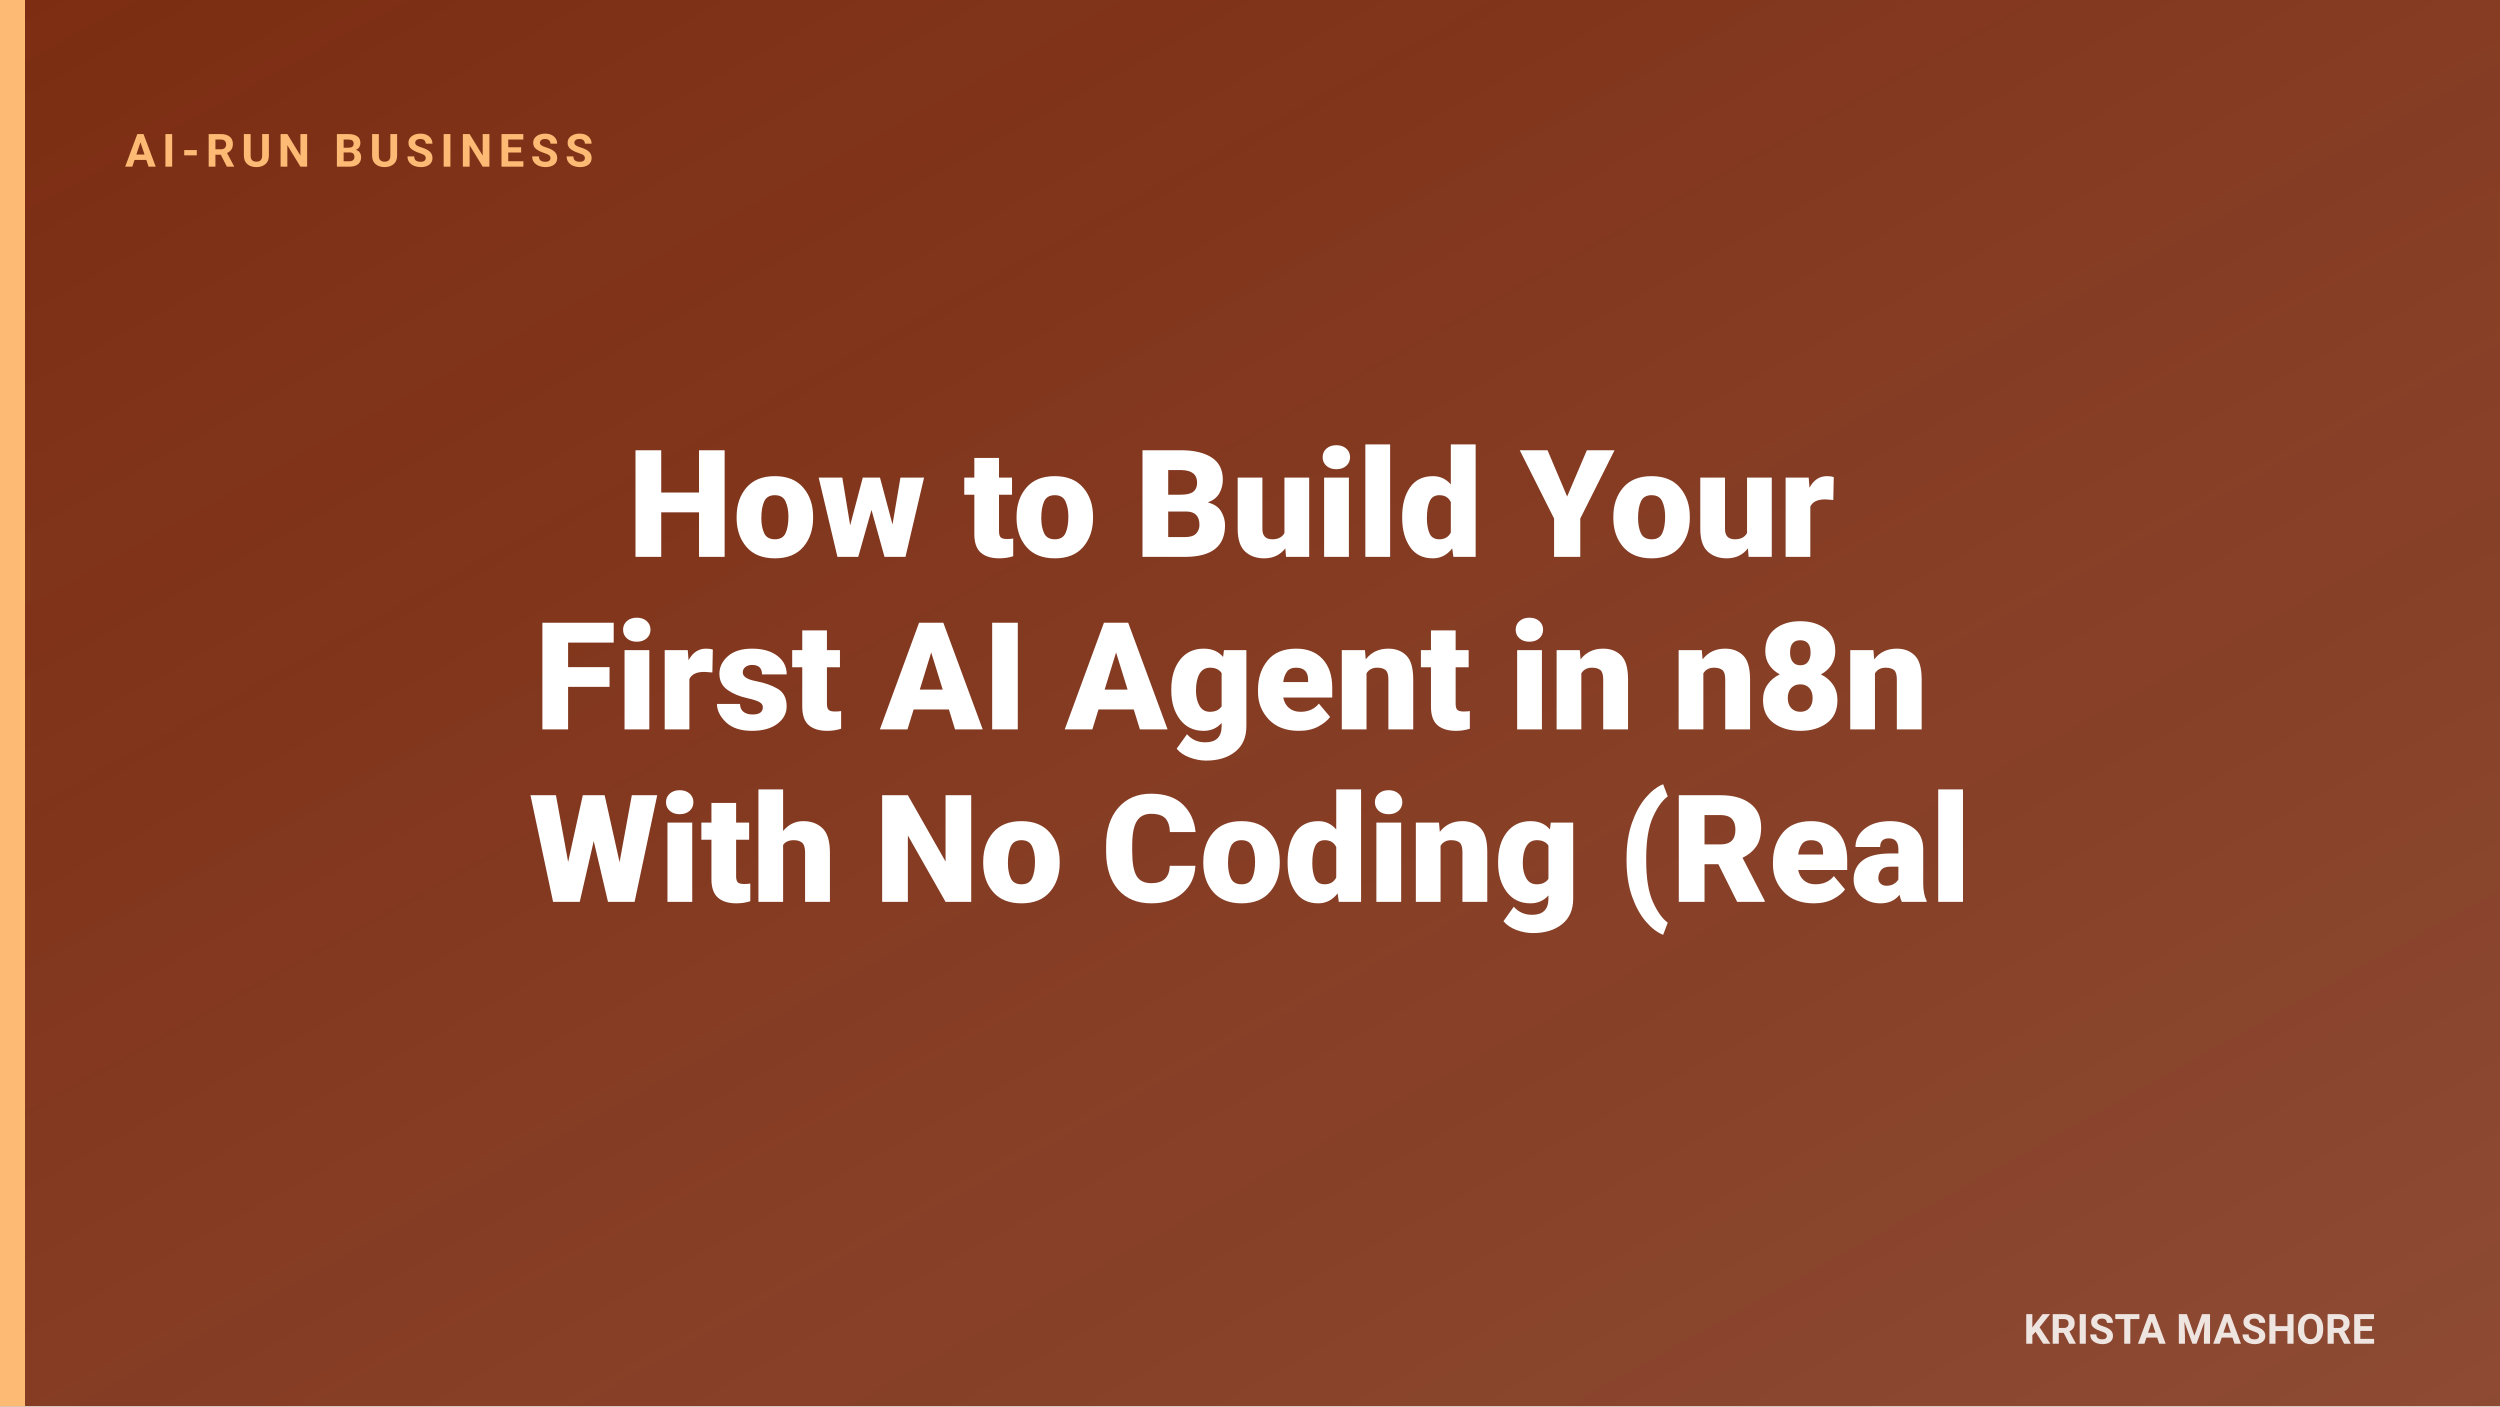
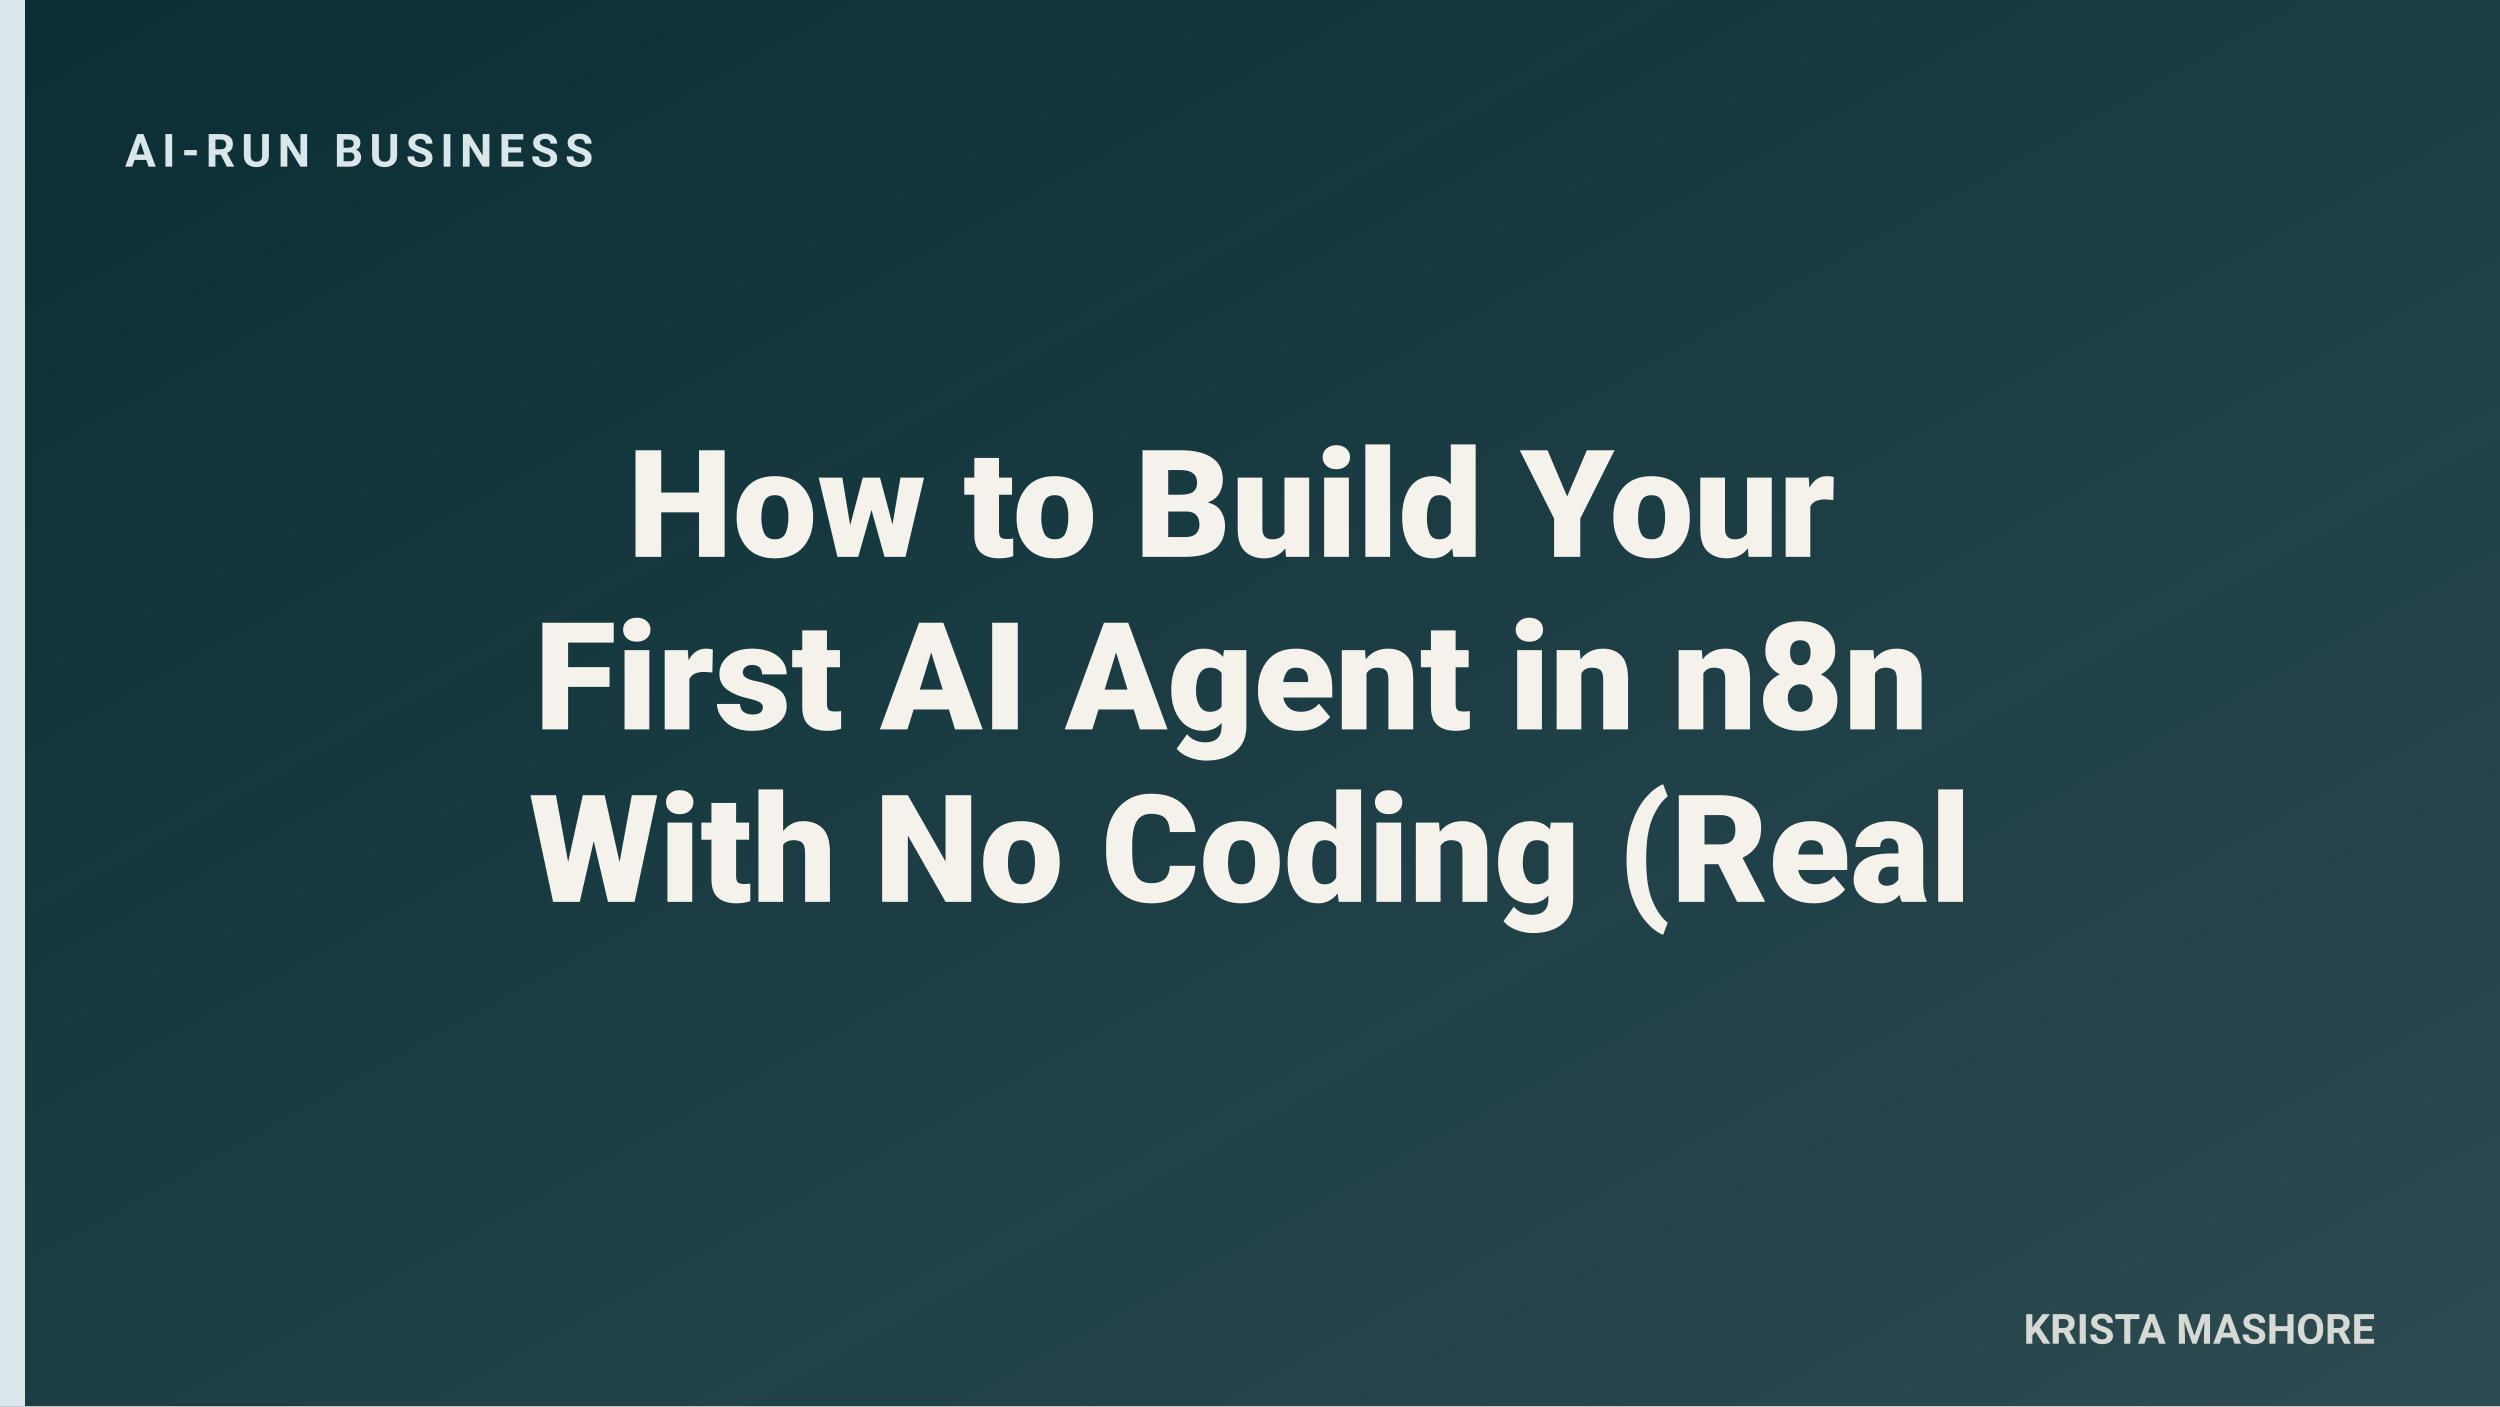
<svg xmlns="http://www.w3.org/2000/svg" width="1200" height="675" viewBox="0 0 1200 675" role="img" aria-label="How to Build Your First AI Agent in n8n With No Coding (Real Walkthrough)">
  <defs>
    <linearGradient id="bg" x1="0%" y1="0%" x2="100%" y2="100%">
-       <stop offset="0%" stop-color="#7C2D12" />
-       <stop offset="100%" stop-color="#7C2D12" stop-opacity="0.85" />
+       <stop offset="0%" stop-color="#0A2E35" />
+       <stop offset="100%" stop-color="#0A2E35" stop-opacity="0.85" />
    </linearGradient>
  </defs>
  <rect width="1200" height="675" fill="url(#bg)" />
-   <rect x="0" y="0" width="12" height="675" fill="#FDBA74" />
-   <text x="60" y="80" font-family="-apple-system, BlinkMacSystemFont, 'Segoe UI', Roboto, sans-serif" font-size="22" font-weight="600" fill="#FDBA74" letter-spacing="3">AI-RUN BUSINESS</text>
-   <text font-family="-apple-system, BlinkMacSystemFont, 'Segoe UI', Roboto, sans-serif" font-size="72" font-weight="800" fill="#FFFFFF" text-anchor="middle">
+   <rect x="0" y="0" width="12" height="675" fill="#D9E6EA" />
+   <text x="60" y="80" font-family="-apple-system, BlinkMacSystemFont, 'Segoe UI', Roboto, sans-serif" font-size="22" font-weight="600" fill="#D9E6EA" letter-spacing="3">AI-RUN BUSINESS</text>
+   <text font-family="-apple-system, BlinkMacSystemFont, 'Segoe UI', Roboto, sans-serif" font-size="72" font-weight="800" fill="#F5F2EB" text-anchor="middle">
    <tspan x="600" y="267.3">How to Build Your</tspan>
    <tspan x="600" y="350.1">First AI Agent in n8n</tspan>
    <tspan x="600" y="432.9">With No Coding (Real</tspan>
  </text>
-   <text x="1140" y="645" font-family="-apple-system, BlinkMacSystemFont, 'Segoe UI', Roboto, sans-serif" font-size="20" font-weight="600" fill="#FFFFFF" text-anchor="end" opacity="0.85">KRISTA MASHORE</text>
+   <text x="1140" y="645" font-family="-apple-system, BlinkMacSystemFont, 'Segoe UI', Roboto, sans-serif" font-size="20" font-weight="600" fill="#F5F2EB" text-anchor="end" opacity="0.85">KRISTA MASHORE</text>
</svg>
